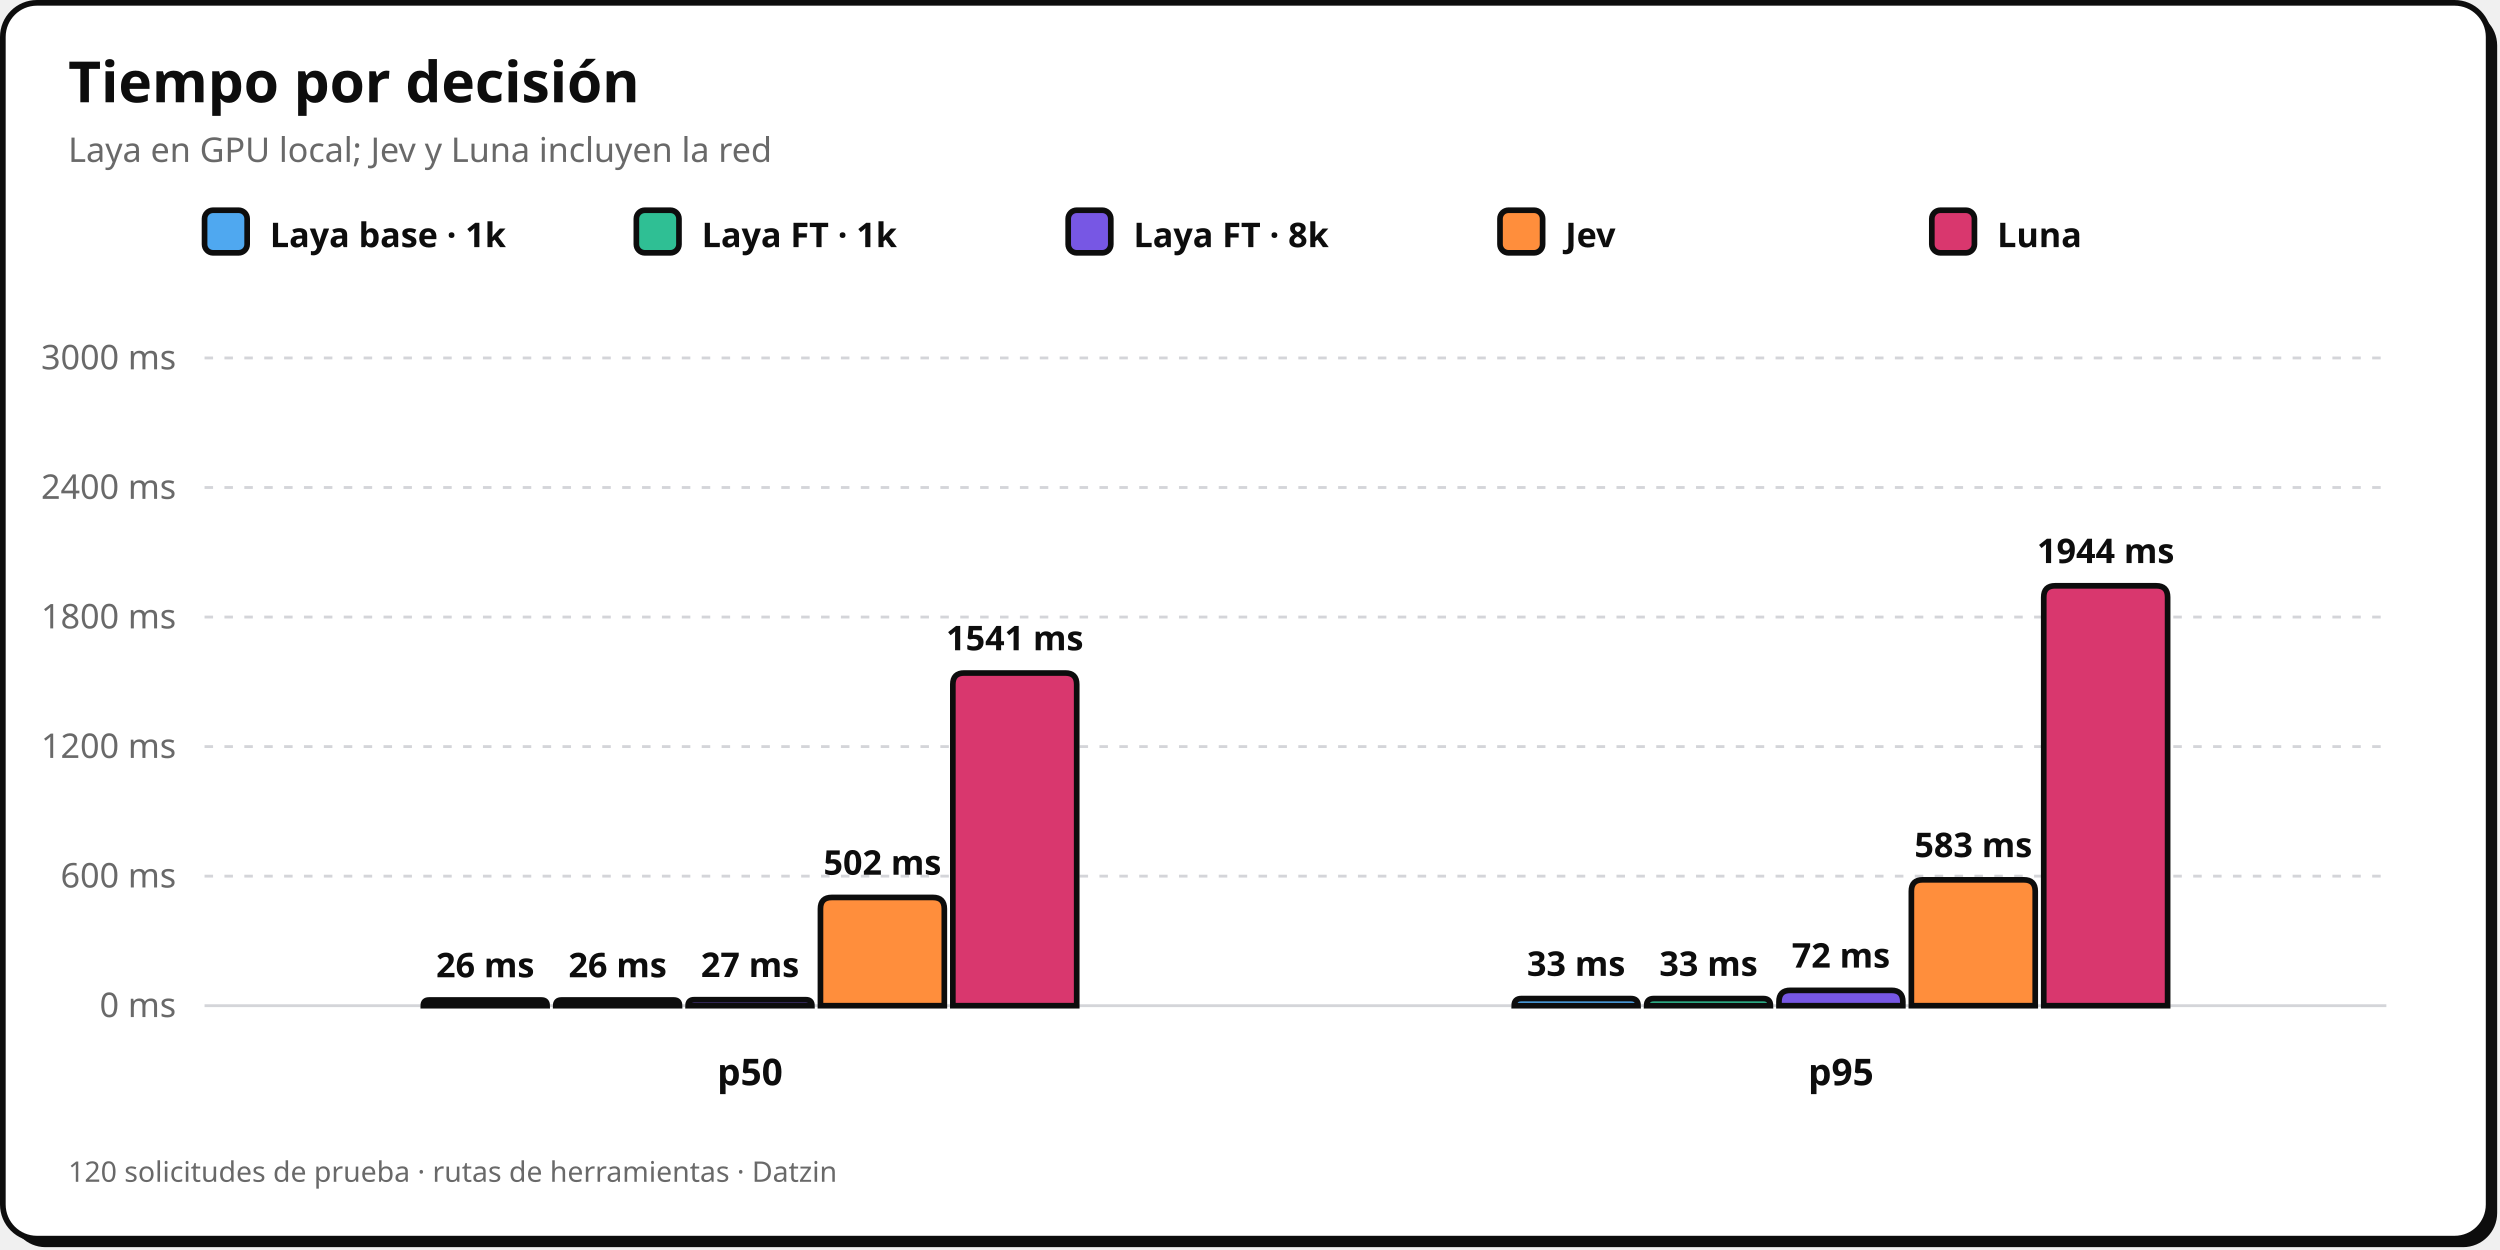
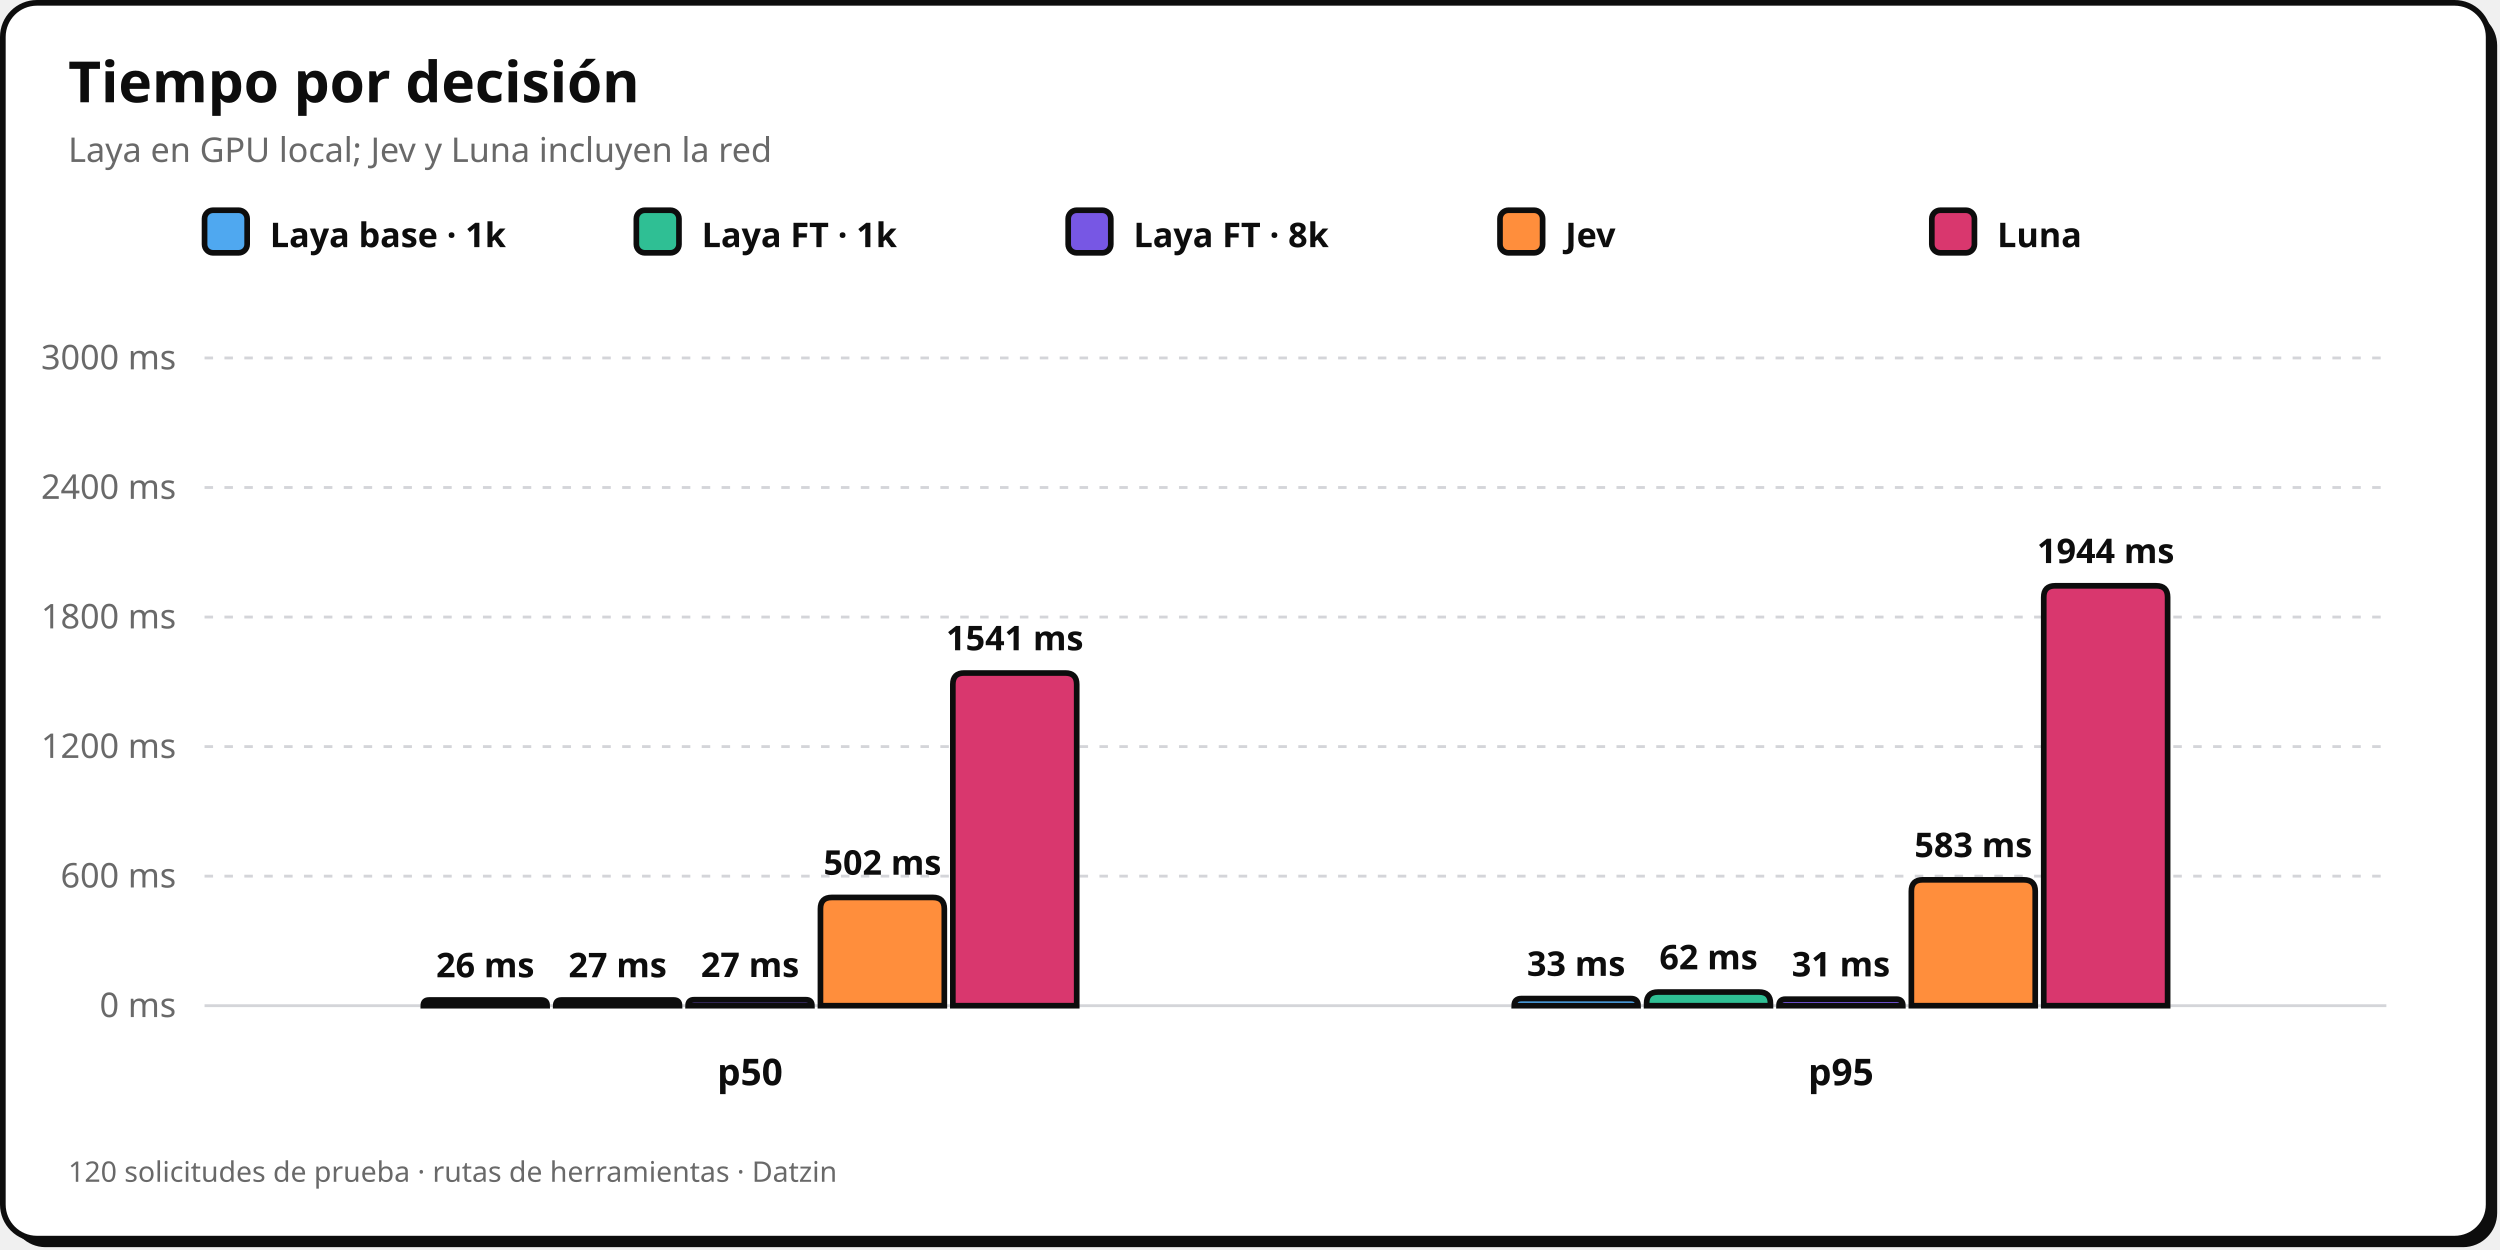
<svg xmlns="http://www.w3.org/2000/svg" width="880" height="440" viewBox="0 0 880 440" role="img" aria-label="Tiempo por decisión">
  <rect x="4" y="4" width="875" height="435" rx="12" fill="#0d0d0d" />
  <rect x="1" y="1" width="875" height="435" rx="12" fill="white" stroke="#0d0d0d" stroke-width="2" />
  <text x="24" y="36" text-anchor="start" font-family="Nunito,system-ui,sans-serif" font-size="20" font-weight="700" fill="#0d0d0d">Tiempo por decisión</text>
  <text x="24" y="57" text-anchor="start" font-family="Nunito,system-ui,sans-serif" font-size="12" font-weight="400" fill="#696969">Laya en GPU local; Jev y Luna incluyen la red</text>
  <rect x="72" y="74" width="15" height="15" rx="3" fill="#4fa8f0" stroke="#0d0d0d" stroke-width="2" />
  <text x="95" y="87" text-anchor="start" font-family="Nunito,system-ui,sans-serif" font-size="12" font-weight="700" fill="#0d0d0d">Laya base · 1k</text>
  <rect x="224" y="74" width="15" height="15" rx="3" fill="#2fbf94" stroke="#0d0d0d" stroke-width="2" />
  <text x="247" y="87" text-anchor="start" font-family="Nunito,system-ui,sans-serif" font-size="12" font-weight="700" fill="#0d0d0d">Laya FT · 1k</text>
  <rect x="376" y="74" width="15" height="15" rx="3" fill="#7757e4" stroke="#0d0d0d" stroke-width="2" />
  <text x="399" y="87" text-anchor="start" font-family="Nunito,system-ui,sans-serif" font-size="12" font-weight="700" fill="#0d0d0d">Laya FT · 8k</text>
  <rect x="528" y="74" width="15" height="15" rx="3" fill="#ff8e3c" stroke="#0d0d0d" stroke-width="2" />
  <text x="551" y="87" text-anchor="start" font-family="Nunito,system-ui,sans-serif" font-size="12" font-weight="700" fill="#0d0d0d">Jev</text>
  <rect x="680" y="74" width="15" height="15" rx="3" fill="#d9376e" stroke="#0d0d0d" stroke-width="2" />
  <text x="703" y="87" text-anchor="start" font-family="Nunito,system-ui,sans-serif" font-size="12" font-weight="700" fill="#0d0d0d">Luna</text>
  <line x1="72" x2="840" y1="354.0" y2="354.0" stroke="#d4d5d9" />
  <text x="62" y="358.0" text-anchor="end" font-family="Nunito,system-ui,sans-serif" font-size="12" font-weight="400" fill="#696969">0 ms</text>
  <line x1="72" x2="840" y1="308.4" y2="308.4" stroke="#d4d5d9" stroke-dasharray="3 4" />
  <text x="62" y="312.4" text-anchor="end" font-family="Nunito,system-ui,sans-serif" font-size="12" font-weight="400" fill="#696969">600 ms</text>
  <line x1="72" x2="840" y1="262.8" y2="262.8" stroke="#d4d5d9" stroke-dasharray="3 4" />
  <text x="62" y="266.8" text-anchor="end" font-family="Nunito,system-ui,sans-serif" font-size="12" font-weight="400" fill="#696969">1200 ms</text>
  <line x1="72" x2="840" y1="217.2" y2="217.2" stroke="#d4d5d9" stroke-dasharray="3 4" />
  <text x="62" y="221.2" text-anchor="end" font-family="Nunito,system-ui,sans-serif" font-size="12" font-weight="400" fill="#696969">1800 ms</text>
  <line x1="72" x2="840" y1="171.6" y2="171.6" stroke="#d4d5d9" stroke-dasharray="3 4" />
  <text x="62" y="175.6" text-anchor="end" font-family="Nunito,system-ui,sans-serif" font-size="12" font-weight="400" fill="#696969">2400 ms</text>
  <line x1="72" x2="840" y1="126.0" y2="126.0" stroke="#d4d5d9" stroke-dasharray="3 4" />
  <text x="62" y="130.0" text-anchor="end" font-family="Nunito,system-ui,sans-serif" font-size="12" font-weight="400" fill="#696969">3000 ms</text>
  <g>
    <path d="M149.0,354 V354.0 Q149.0,352.0 151.0,352.0 H190.6 Q192.6,352.0 192.6,354.0 V354 Z" fill="#4fa8f0" stroke="#0d0d0d" stroke-width="2" />
  </g>
  <text x="170.8" y="344.0" text-anchor="middle" font-family="Nunito,system-ui,sans-serif" font-size="12" font-weight="700" fill="#0d0d0d">26 ms</text>
  <g>
    <path d="M195.6,354 V354.0 Q195.6,352.0 197.6,352.0 H237.2 Q239.2,352.0 239.2,354.0 V354 Z" fill="#2fbf94" stroke="#0d0d0d" stroke-width="2" />
  </g>
-   <text x="217.4" y="344.0" text-anchor="middle" font-family="Nunito,system-ui,sans-serif" font-size="12" font-weight="700" fill="#0d0d0d">26 ms</text>
+   <text x="217.4" y="344.0" text-anchor="middle" font-family="Nunito,system-ui,sans-serif" font-size="12" font-weight="700" fill="#0d0d0d">27 ms</text>
  <g>
    <path d="M242.2,354 V354.0 Q242.2,351.9 244.3,351.9 H283.7 Q285.8,351.9 285.8,354.0 V354 Z" fill="#7757e4" stroke="#0d0d0d" stroke-width="2" />
  </g>
  <text x="264.0" y="343.9" text-anchor="middle" font-family="Nunito,system-ui,sans-serif" font-size="12" font-weight="700" fill="#0d0d0d">27 ms</text>
  <g>
    <path d="M288.8,354 V319.9 Q288.8,315.9 292.8,315.9 H328.4 Q332.4,315.9 332.4,319.9 V354 Z" fill="#ff8e3c" stroke="#0d0d0d" stroke-width="2" />
  </g>
  <text x="310.6" y="307.9" text-anchor="middle" font-family="Nunito,system-ui,sans-serif" font-size="12" font-weight="700" fill="#0d0d0d">502 ms</text>
  <g>
    <path d="M335.4,354 V240.9 Q335.4,236.9 339.4,236.9 H375.0 Q379.0,236.9 379.0,240.9 V354 Z" fill="#d9376e" stroke="#0d0d0d" stroke-width="2" />
  </g>
  <text x="357.2" y="228.9" text-anchor="middle" font-family="Nunito,system-ui,sans-serif" font-size="12" font-weight="700" fill="#0d0d0d">1541 ms</text>
  <text x="264.0" y="382" text-anchor="middle" font-family="Nunito,system-ui,sans-serif" font-size="13" font-weight="700" fill="#0d0d0d">p50</text>
  <g>
    <path d="M533.0,354 V354.0 Q533.0,351.5 535.5,351.5 H574.1 Q576.6,351.5 576.6,354.0 V354 Z" fill="#4fa8f0" stroke="#0d0d0d" stroke-width="2" />
  </g>
  <text x="554.8" y="343.5" text-anchor="middle" font-family="Nunito,system-ui,sans-serif" font-size="12" font-weight="700" fill="#0d0d0d">33 ms</text>
  <g>
-     <path d="M579.6,354 V354.0 Q579.6,351.5 582.1,351.5 H620.7 Q623.2,351.5 623.2,354.0 V354 Z" fill="#2fbf94" stroke="#0d0d0d" stroke-width="2" />
+     <path d="M579.6,354 V353.2 Q579.6,349.2 583.6,349.2 H619.2 Q623.2,349.2 623.2,353.2 V354 Z" fill="#2fbf94" stroke="#0d0d0d" stroke-width="2" />
  </g>
-   <text x="601.4" y="343.5" text-anchor="middle" font-family="Nunito,system-ui,sans-serif" font-size="12" font-weight="700" fill="#0d0d0d">33 ms</text>
+   <text x="601.4" y="341.2" text-anchor="middle" font-family="Nunito,system-ui,sans-serif" font-size="12" font-weight="700" fill="#0d0d0d">62 ms</text>
  <g>
-     <path d="M626.2,354 V352.6 Q626.2,348.6 630.2,348.6 H665.8 Q669.8,348.6 669.8,352.6 V354 Z" fill="#7757e4" stroke="#0d0d0d" stroke-width="2" />
+     <path d="M626.2,354 V354.0 Q626.2,351.7 628.5,351.7 H667.5 Q669.8,351.7 669.8,354.0 V354 Z" fill="#7757e4" stroke="#0d0d0d" stroke-width="2" />
  </g>
-   <text x="648.0" y="340.6" text-anchor="middle" font-family="Nunito,system-ui,sans-serif" font-size="12" font-weight="700" fill="#0d0d0d">72 ms</text>
+   <text x="648.0" y="343.7" text-anchor="middle" font-family="Nunito,system-ui,sans-serif" font-size="12" font-weight="700" fill="#0d0d0d">31 ms</text>
  <g>
    <path d="M672.8,354 V313.7 Q672.8,309.7 676.8,309.7 H712.4 Q716.4,309.7 716.4,313.7 V354 Z" fill="#ff8e3c" stroke="#0d0d0d" stroke-width="2" />
  </g>
  <text x="694.6" y="301.7" text-anchor="middle" font-family="Nunito,system-ui,sans-serif" font-size="12" font-weight="700" fill="#0d0d0d">583 ms</text>
  <g>
    <path d="M719.4,354 V210.2 Q719.4,206.2 723.4,206.2 H759.0 Q763.0,206.2 763.0,210.2 V354 Z" fill="#d9376e" stroke="#0d0d0d" stroke-width="2" />
  </g>
  <text x="741.2" y="198.2" text-anchor="middle" font-family="Nunito,system-ui,sans-serif" font-size="12" font-weight="700" fill="#0d0d0d">1944 ms</text>
  <text x="648.0" y="382" text-anchor="middle" font-family="Nunito,system-ui,sans-serif" font-size="13" font-weight="700" fill="#0d0d0d">p95</text>
  <text x="24" y="416" text-anchor="start" font-family="Nunito,system-ui,sans-serif" font-size="10" font-weight="400" fill="#696969">120 solicitudes de prueba · rutas de herramientas · Datzin</text>
</svg>
